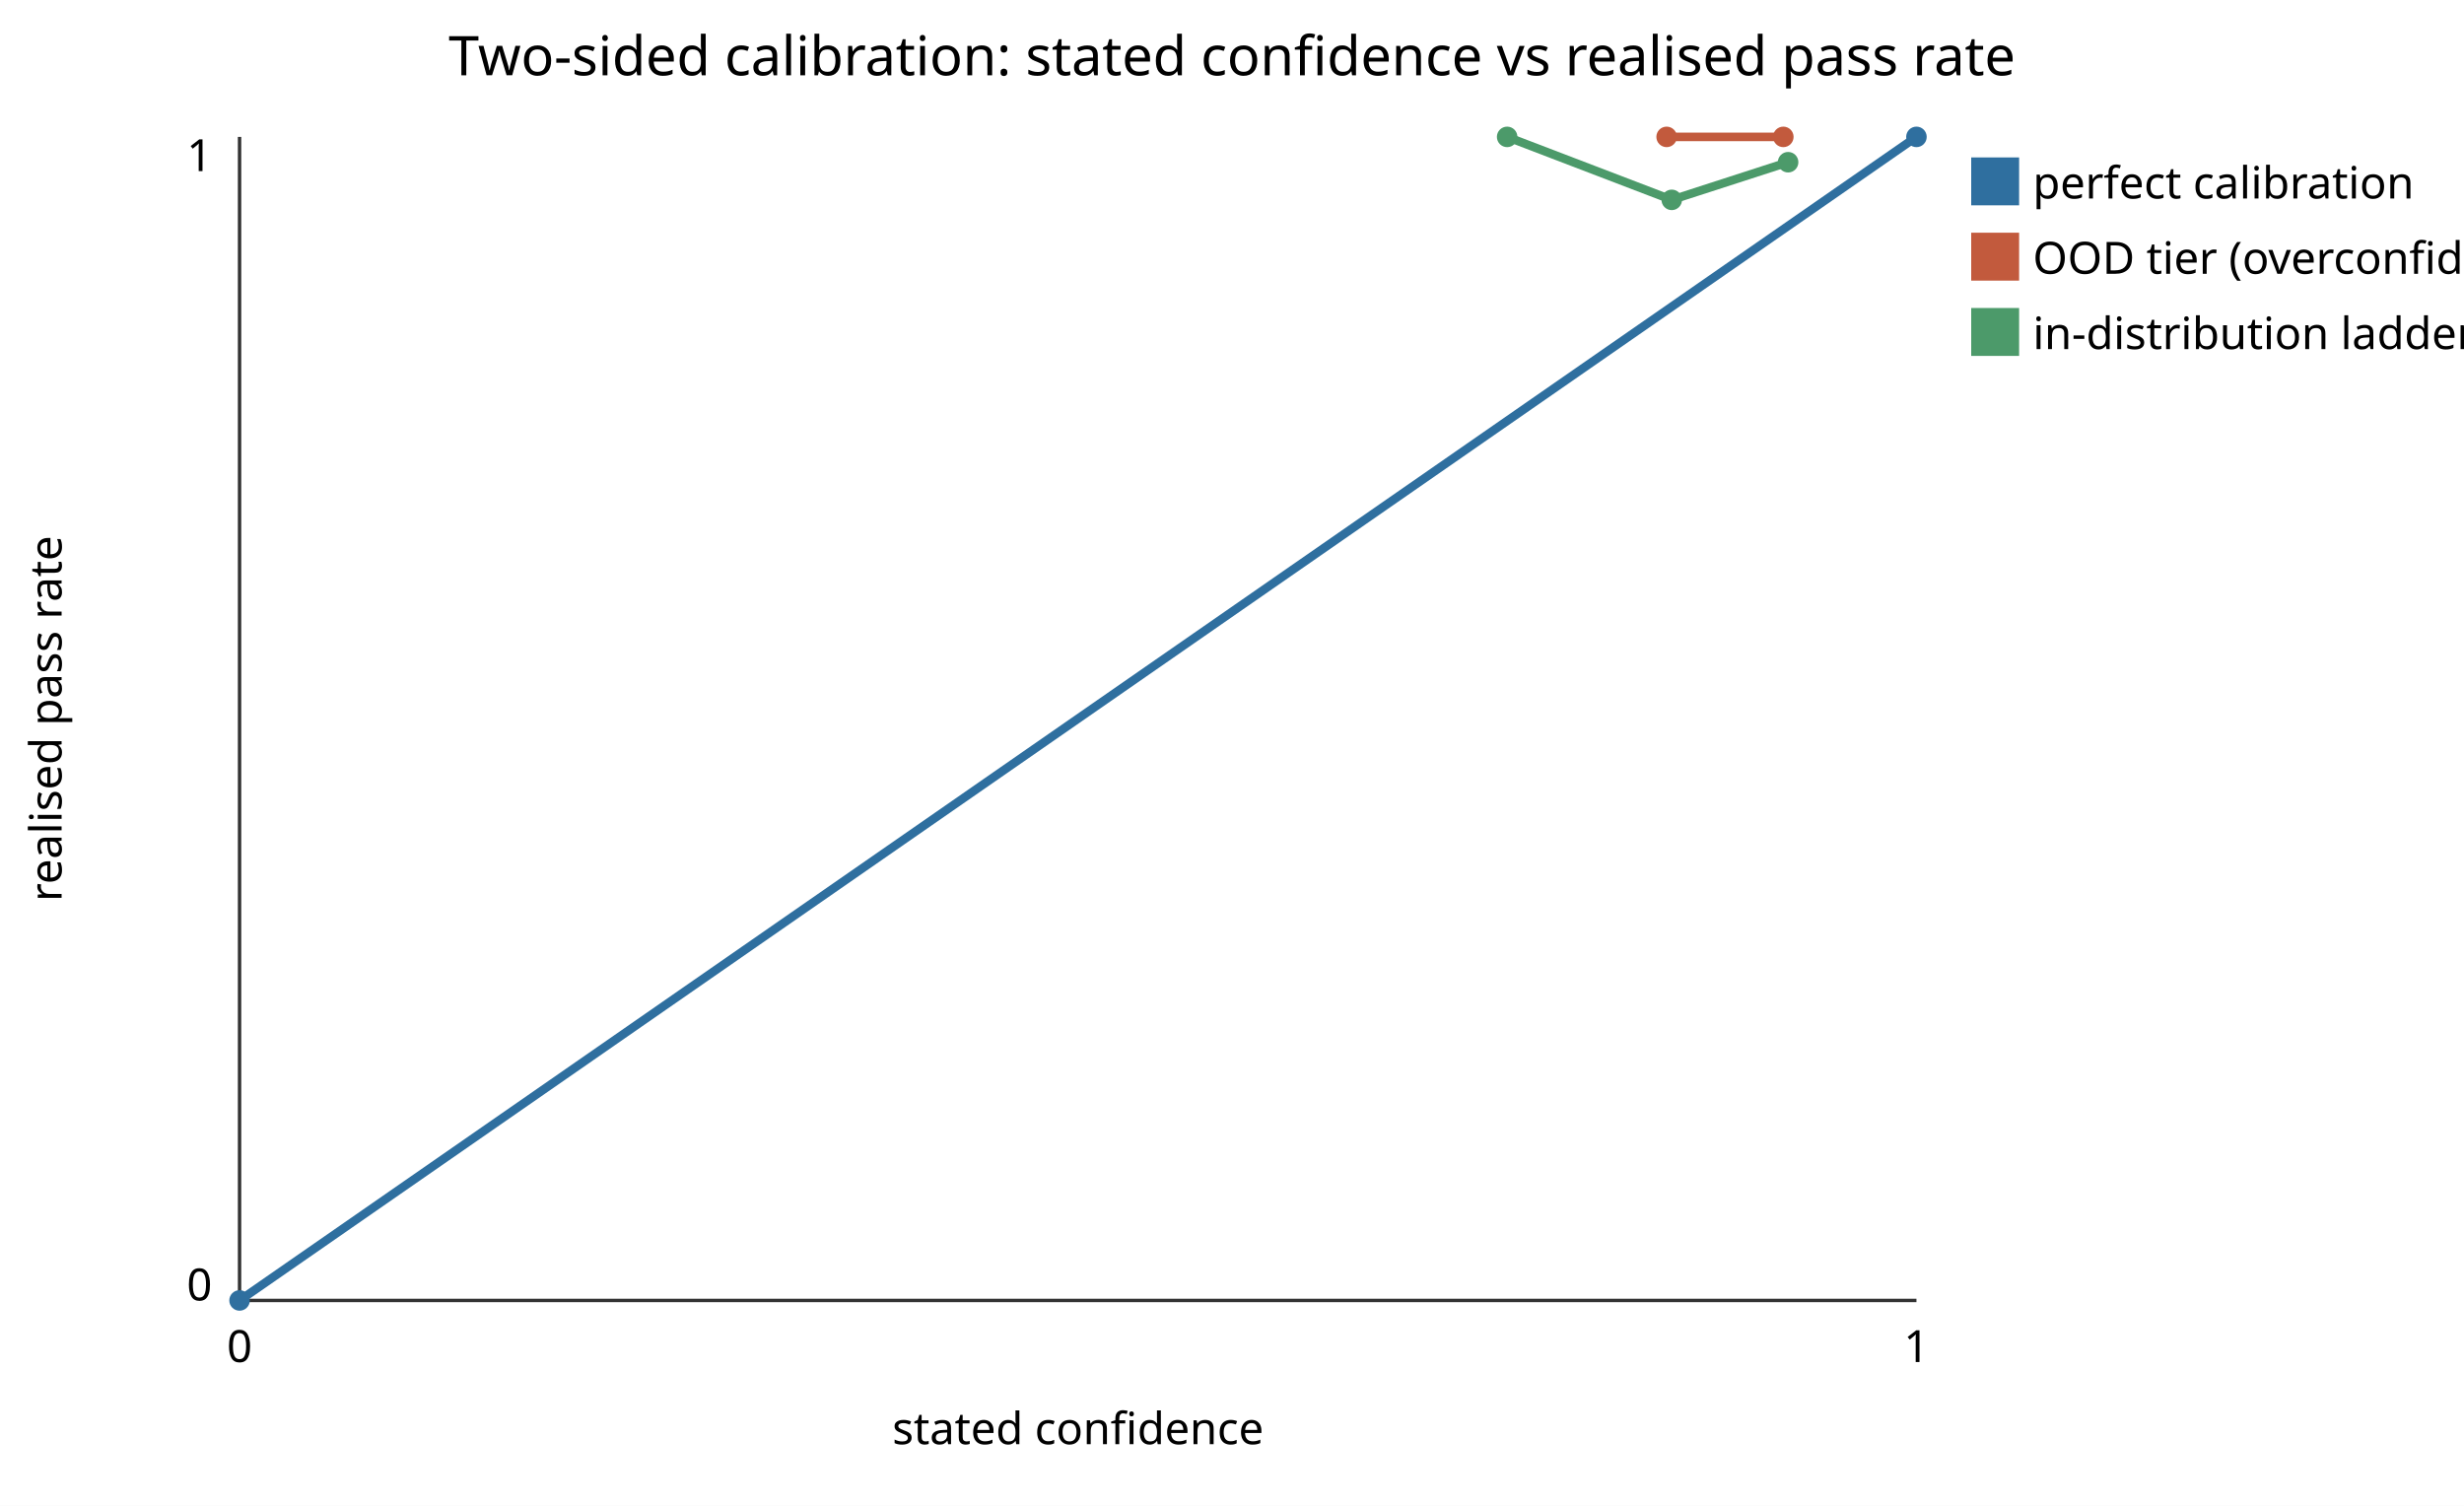
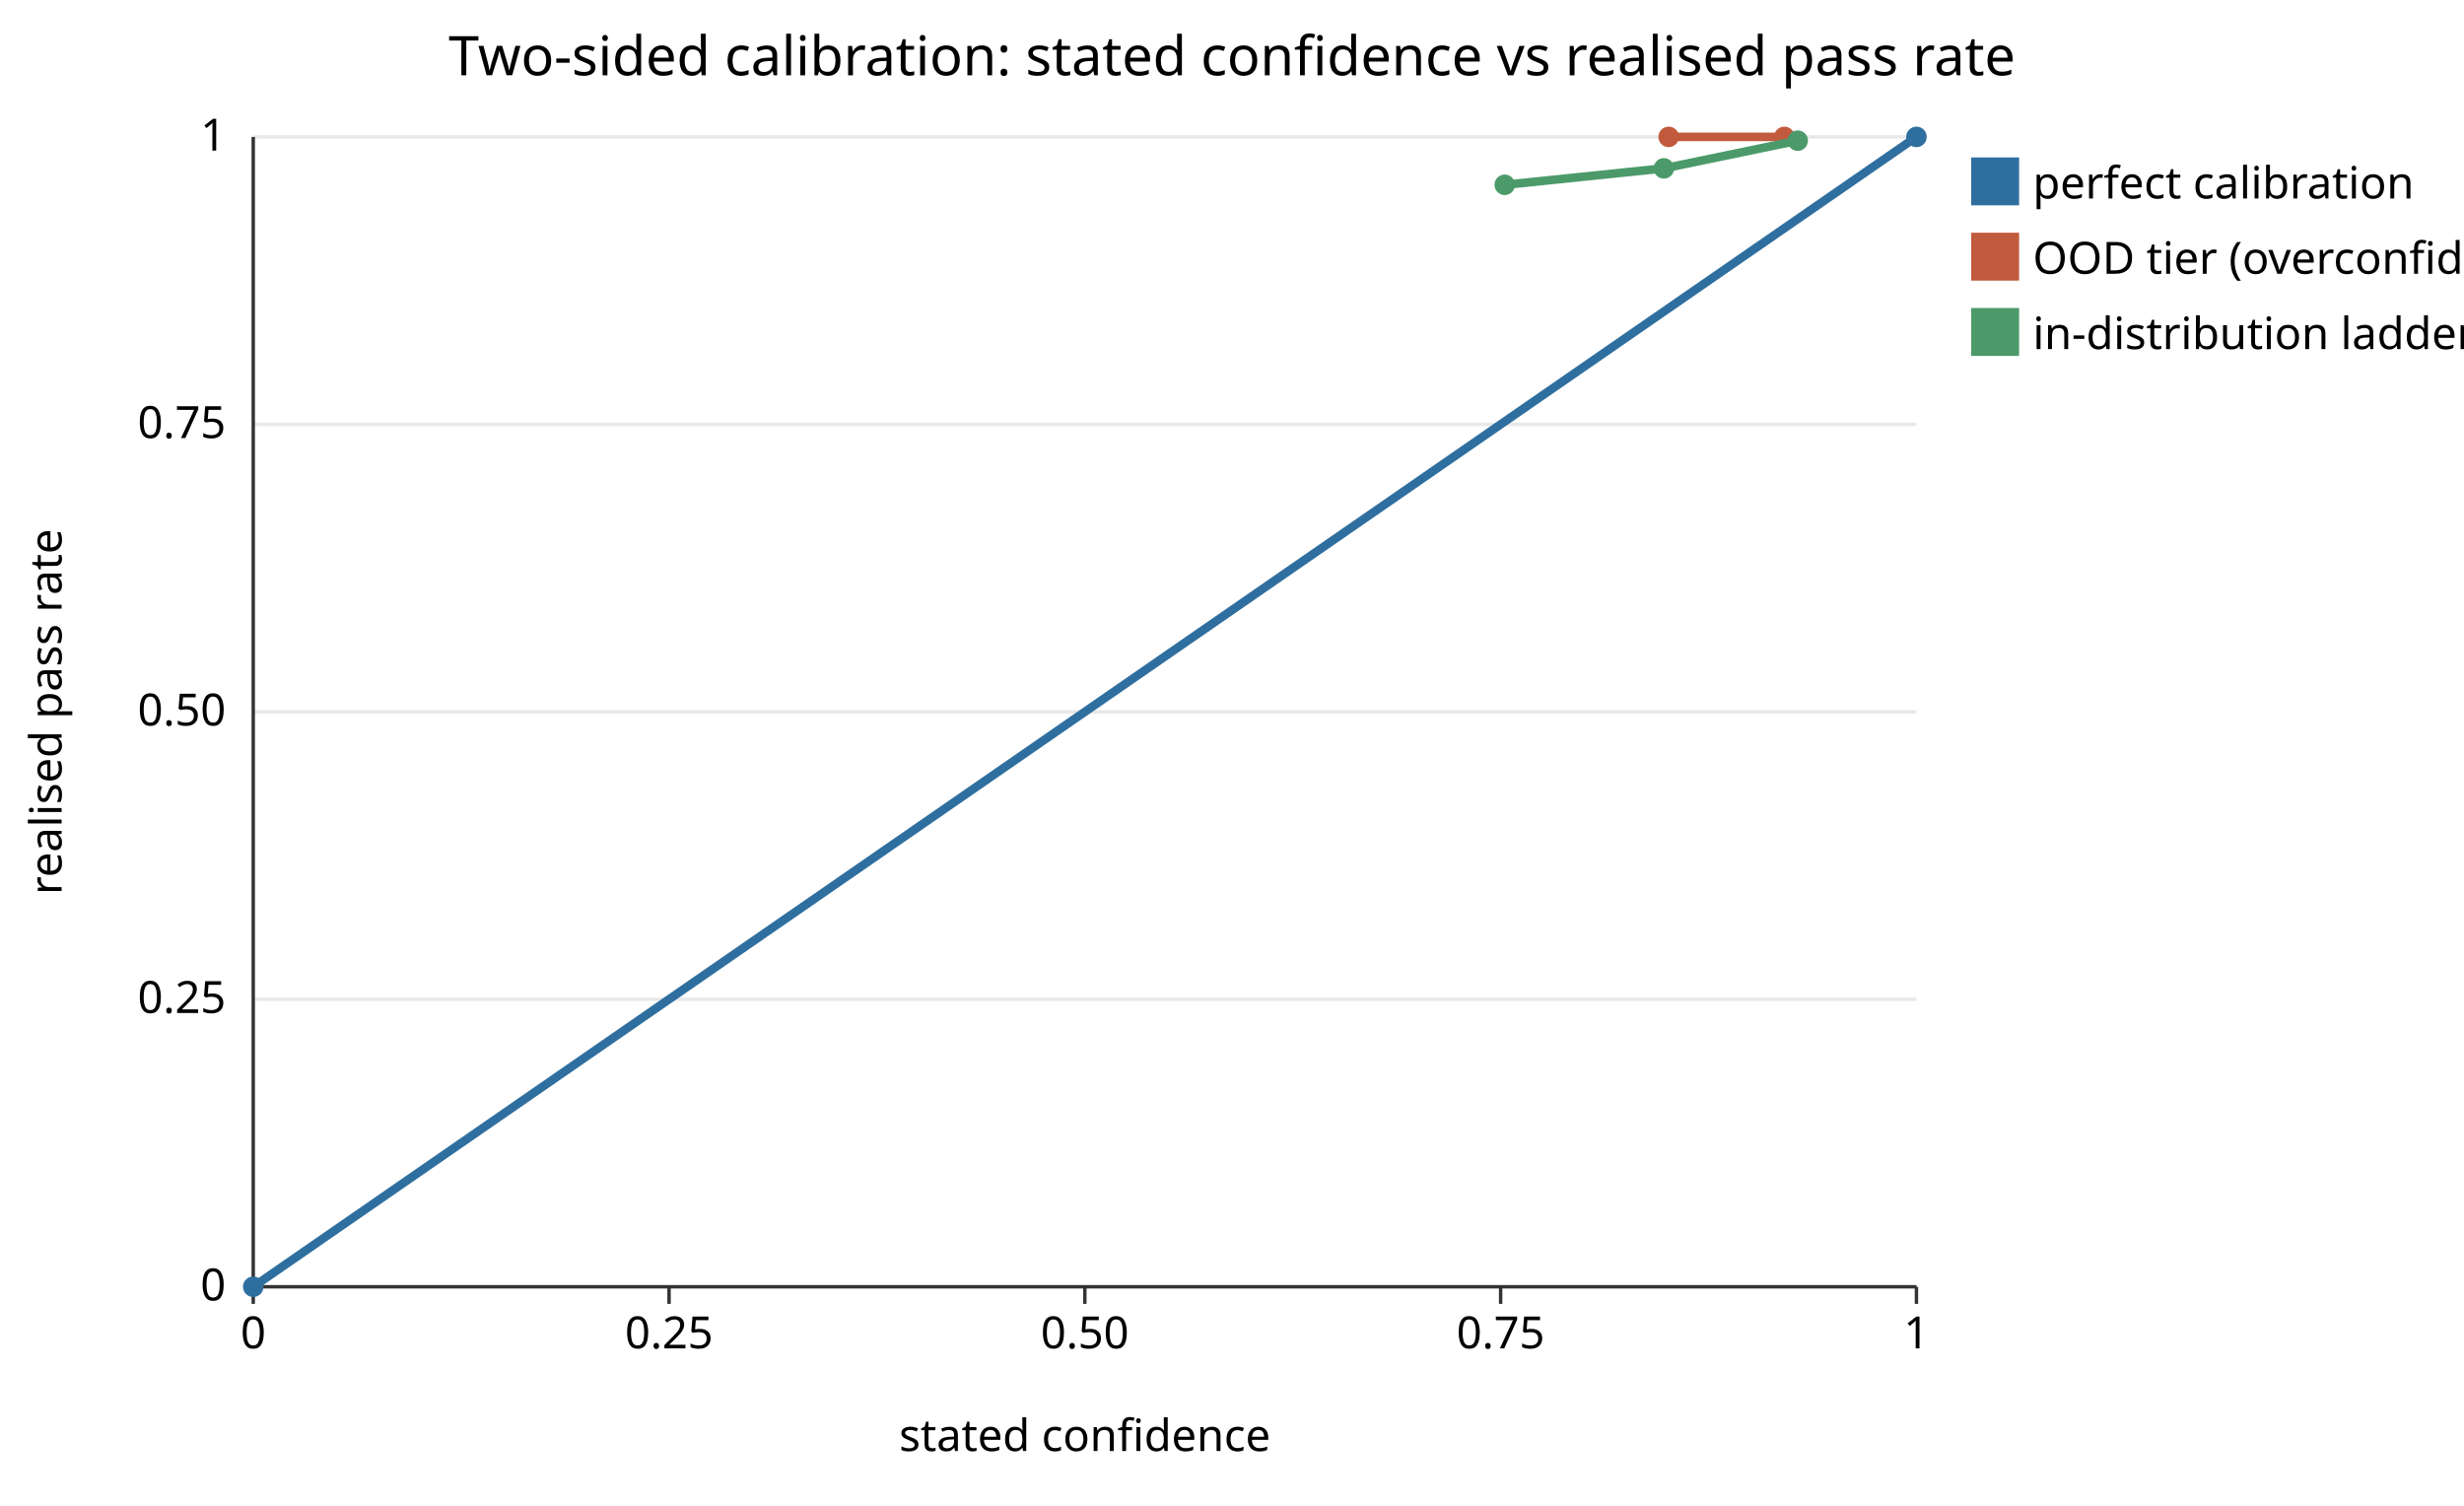
<svg xmlns="http://www.w3.org/2000/svg" width="720" height="440" viewBox="0 0 720 440" font-family="sans-serif" font-size="13">
  <rect width="720" height="440" fill="white" />
  <text x="360" y="22" text-anchor="middle" font-size="16">Two-sided calibration: stated confidence vs realised pass rate</text>
-   <line x1="70" y1="380" x2="560" y2="380" stroke="#333" />
-   <line x1="70" y1="380" x2="70" y2="40" stroke="#333" />
-   <text x="315" y="422" text-anchor="middle">stated confidence</text>
-   <text x="18" y="210" text-anchor="middle" transform="rotate(-90 18 210)">realised pass rate</text>
-   <path d="M70.0 380.0 L560.0 40.0" fill="none" stroke="#2f6f9f" stroke-width="2.5" />
-   <circle cx="70.0" cy="380.0" r="3" fill="#2f6f9f" />
+   <line x1="74" y1="376.0" x2="560" y2="376.0" stroke="#e8e8e8" />
+   <text x="66" y="380.0" text-anchor="end">0</text>
+   <line x1="74" y1="292.0" x2="560" y2="292.0" stroke="#e8e8e8" />
+   <text x="66" y="296.0" text-anchor="end">0.25</text>
+   <line x1="74" y1="208.0" x2="560" y2="208.0" stroke="#e8e8e8" />
+   <text x="66" y="212.0" text-anchor="end">0.50</text>
+   <line x1="74" y1="124.0" x2="560" y2="124.0" stroke="#e8e8e8" />
+   <text x="66" y="128.0" text-anchor="end">0.75</text>
+   <line x1="74" y1="40.0" x2="560" y2="40.0" stroke="#e8e8e8" />
+   <text x="66" y="44.0" text-anchor="end">1</text>
+   <line x1="74.0" y1="376" x2="74.0" y2="381" stroke="#333" />
+   <text x="74.0" y="394" text-anchor="middle">0</text>
+   <line x1="195.5" y1="376" x2="195.5" y2="381" stroke="#333" />
+   <text x="195.5" y="394" text-anchor="middle">0.25</text>
+   <line x1="317.0" y1="376" x2="317.0" y2="381" stroke="#333" />
+   <text x="317.0" y="394" text-anchor="middle">0.50</text>
+   <line x1="438.5" y1="376" x2="438.5" y2="381" stroke="#333" />
+   <text x="438.5" y="394" text-anchor="middle">0.75</text>
+   <line x1="560.0" y1="376" x2="560.0" y2="381" stroke="#333" />
+   <text x="560.0" y="394" text-anchor="middle">1</text>
+   <line x1="74" y1="376" x2="560" y2="376" stroke="#333" />
+   <line x1="74" y1="376" x2="74" y2="40" stroke="#333" />
+   <text x="317" y="424" text-anchor="middle">stated confidence</text>
+   <text x="18" y="208" text-anchor="middle" transform="rotate(-90 18 208)">realised pass rate</text>
+   <path d="M74.0 376.0 L560.0 40.0" fill="none" stroke="#2f6f9f" stroke-width="2.5" />
+   <circle cx="74.0" cy="376.0" r="3" fill="#2f6f9f" />
  <circle cx="560.0" cy="40.0" r="3" fill="#2f6f9f" />
  <rect x="576" y="46" width="14" height="14" fill="#2f6f9f" />
  <text x="594" y="58">perfect calibration</text>
-   <path d="M487.0 40.0 L521.1 40.0" fill="none" stroke="#c25a3d" stroke-width="2.5" />
-   <circle cx="487.0" cy="40.0" r="3" fill="#c25a3d" />
-   <circle cx="521.1" cy="40.0" r="3" fill="#c25a3d" />
+   <path d="M487.6 40.0 L521.4 40.0" fill="none" stroke="#c25a3d" stroke-width="2.5" />
+   <circle cx="487.6" cy="40.0" r="3" fill="#c25a3d" />
+   <circle cx="521.4" cy="40.0" r="3" fill="#c25a3d" />
  <rect x="576" y="68" width="14" height="14" fill="#c25a3d" />
  <text x="594" y="80">OOD tier (overconfident arm)</text>
-   <path d="M440.4 40.0 L488.5 58.4 L522.5 47.4" fill="none" stroke="#4c9a6a" stroke-width="2.5" />
-   <circle cx="440.4" cy="40.0" r="3" fill="#4c9a6a" />
-   <circle cx="488.5" cy="58.4" r="3" fill="#4c9a6a" />
-   <circle cx="522.5" cy="47.4" r="3" fill="#4c9a6a" />
+   <path d="M439.7 54.0 L486.2 49.2 L525.3 41.1" fill="none" stroke="#4c9a6a" stroke-width="2.5" />
+   <circle cx="439.7" cy="54.0" r="3" fill="#4c9a6a" />
+   <circle cx="486.2" cy="49.2" r="3" fill="#4c9a6a" />
+   <circle cx="525.3" cy="41.1" r="3" fill="#4c9a6a" />
  <rect x="576" y="90" width="14" height="14" fill="#4c9a6a" />
  <text x="594" y="102">in-distribution ladder (underconfident arm)</text>
-   <text x="70" y="398" text-anchor="middle">0</text>
-   <text x="560" y="398" text-anchor="middle">1</text>
-   <text x="62" y="380" text-anchor="end">0</text>
-   <text x="62" y="50" text-anchor="end">1</text>
</svg>
